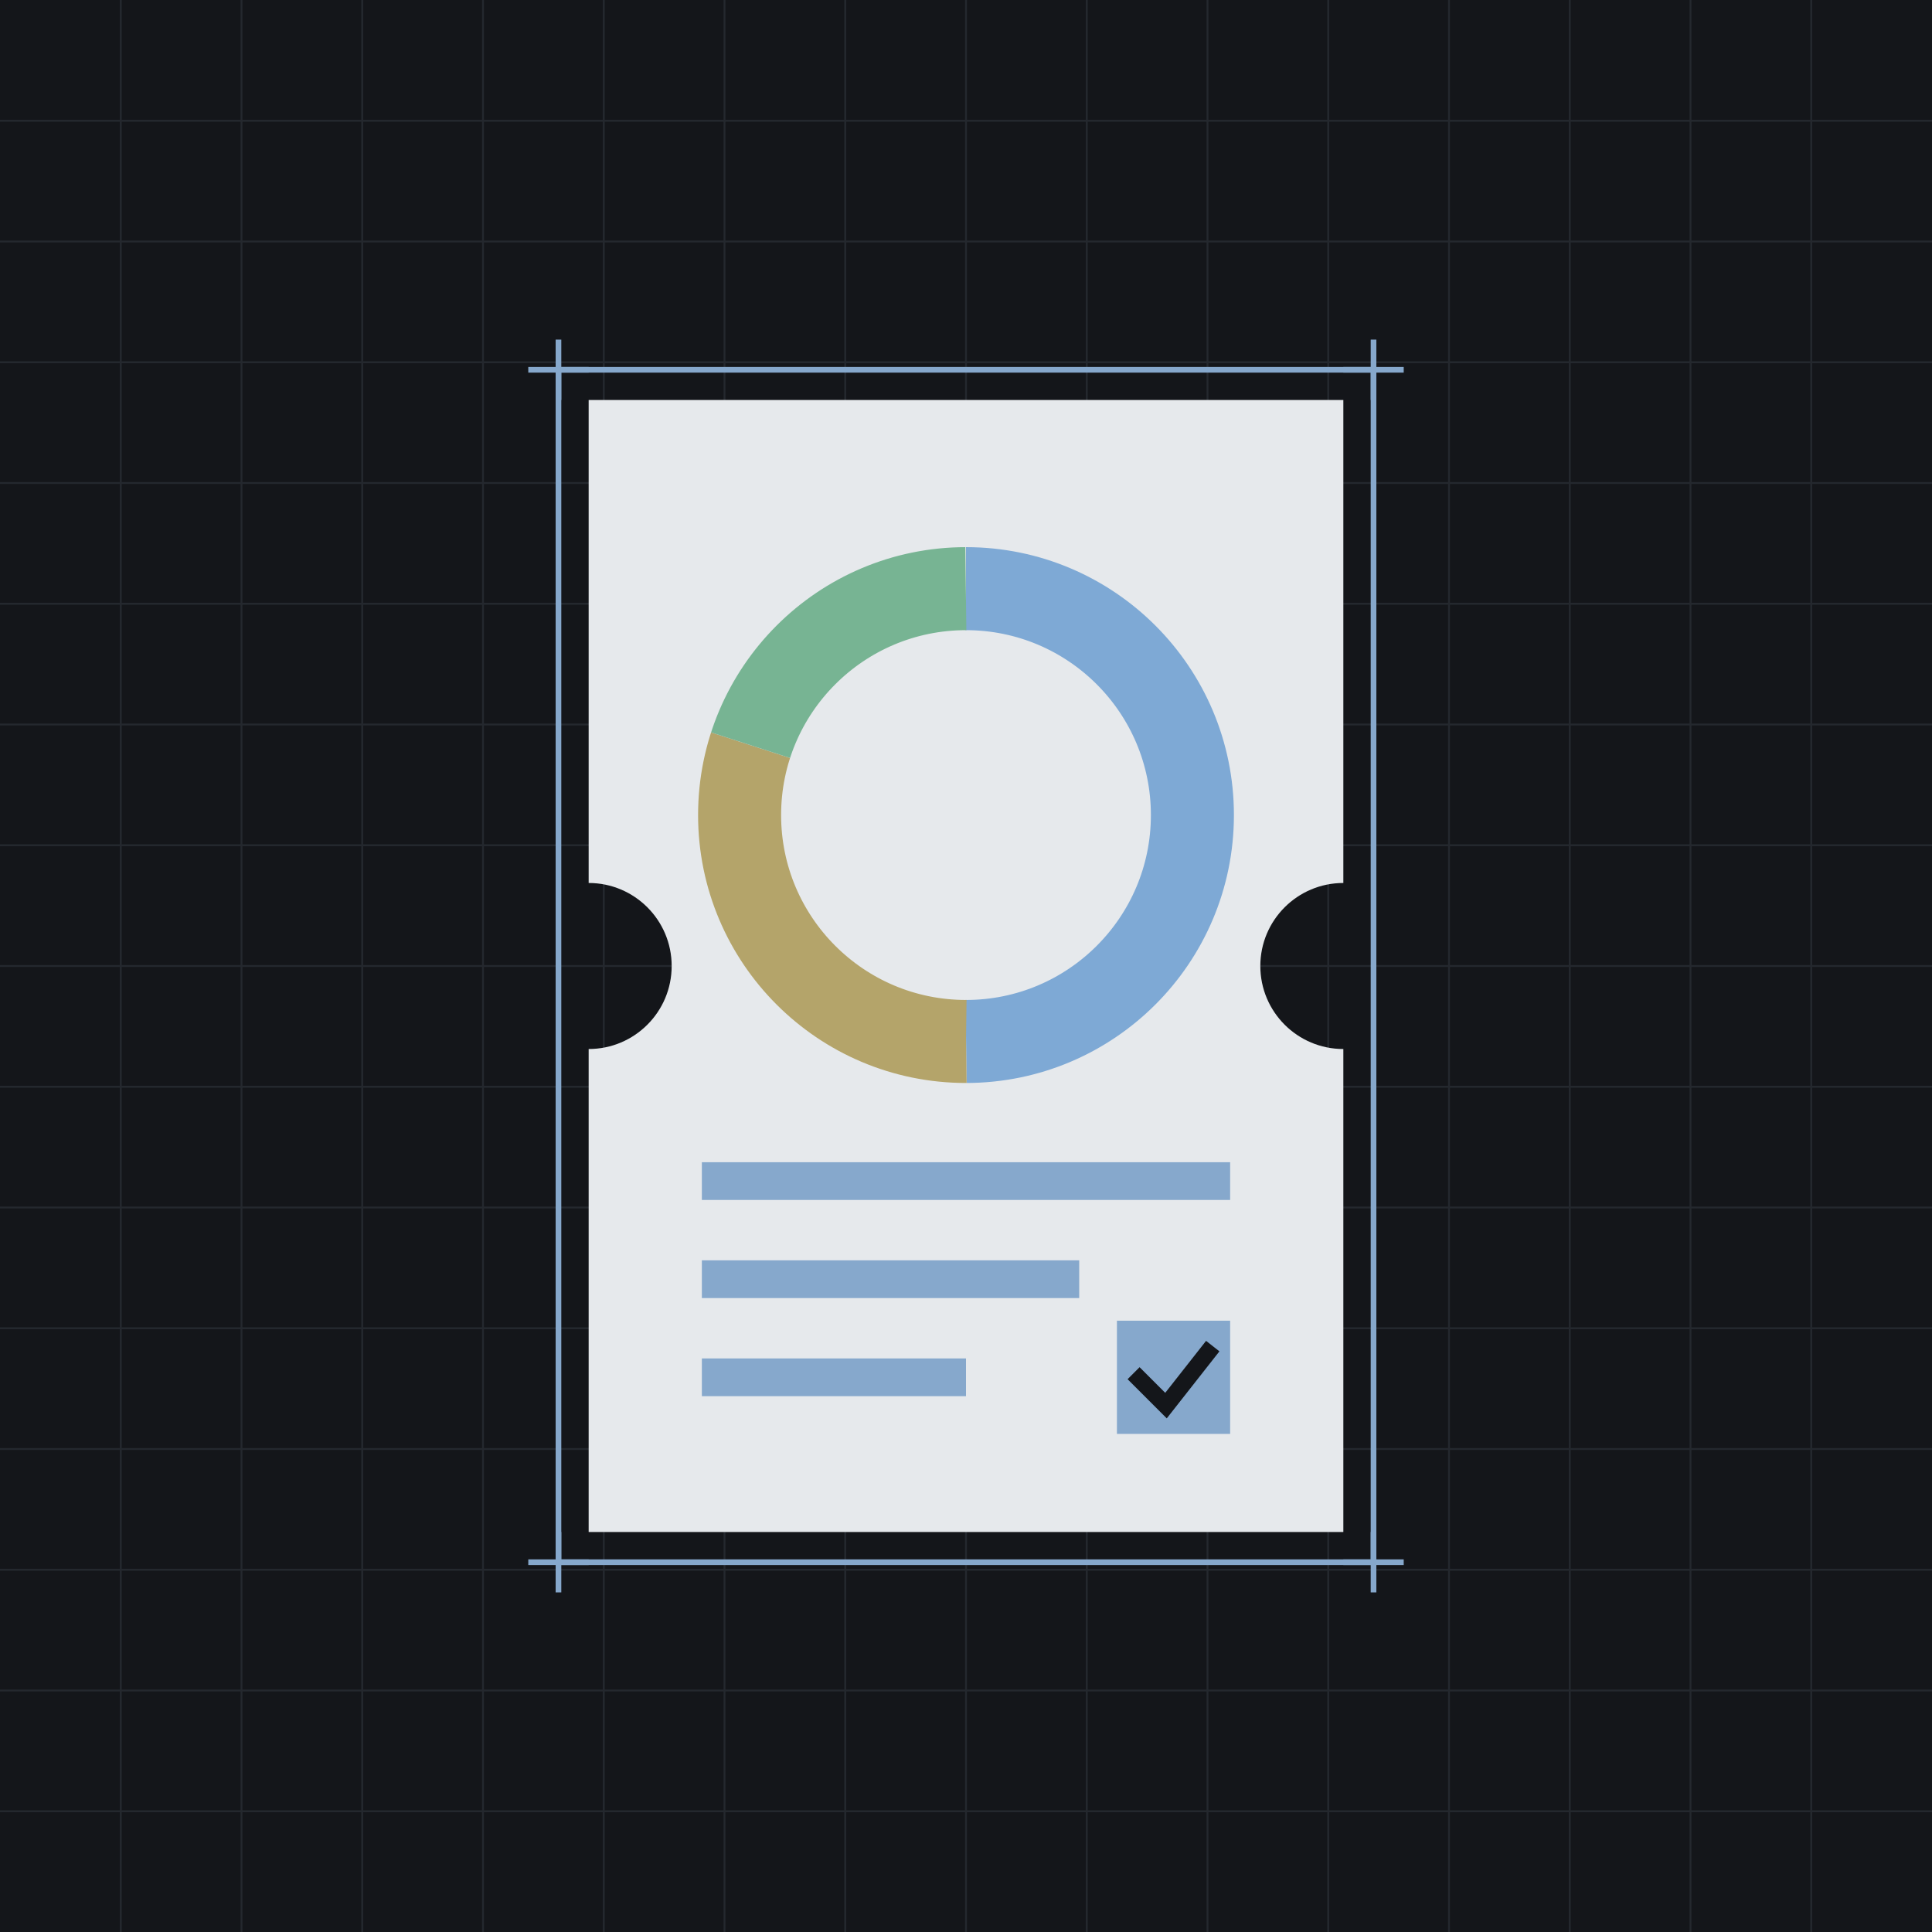
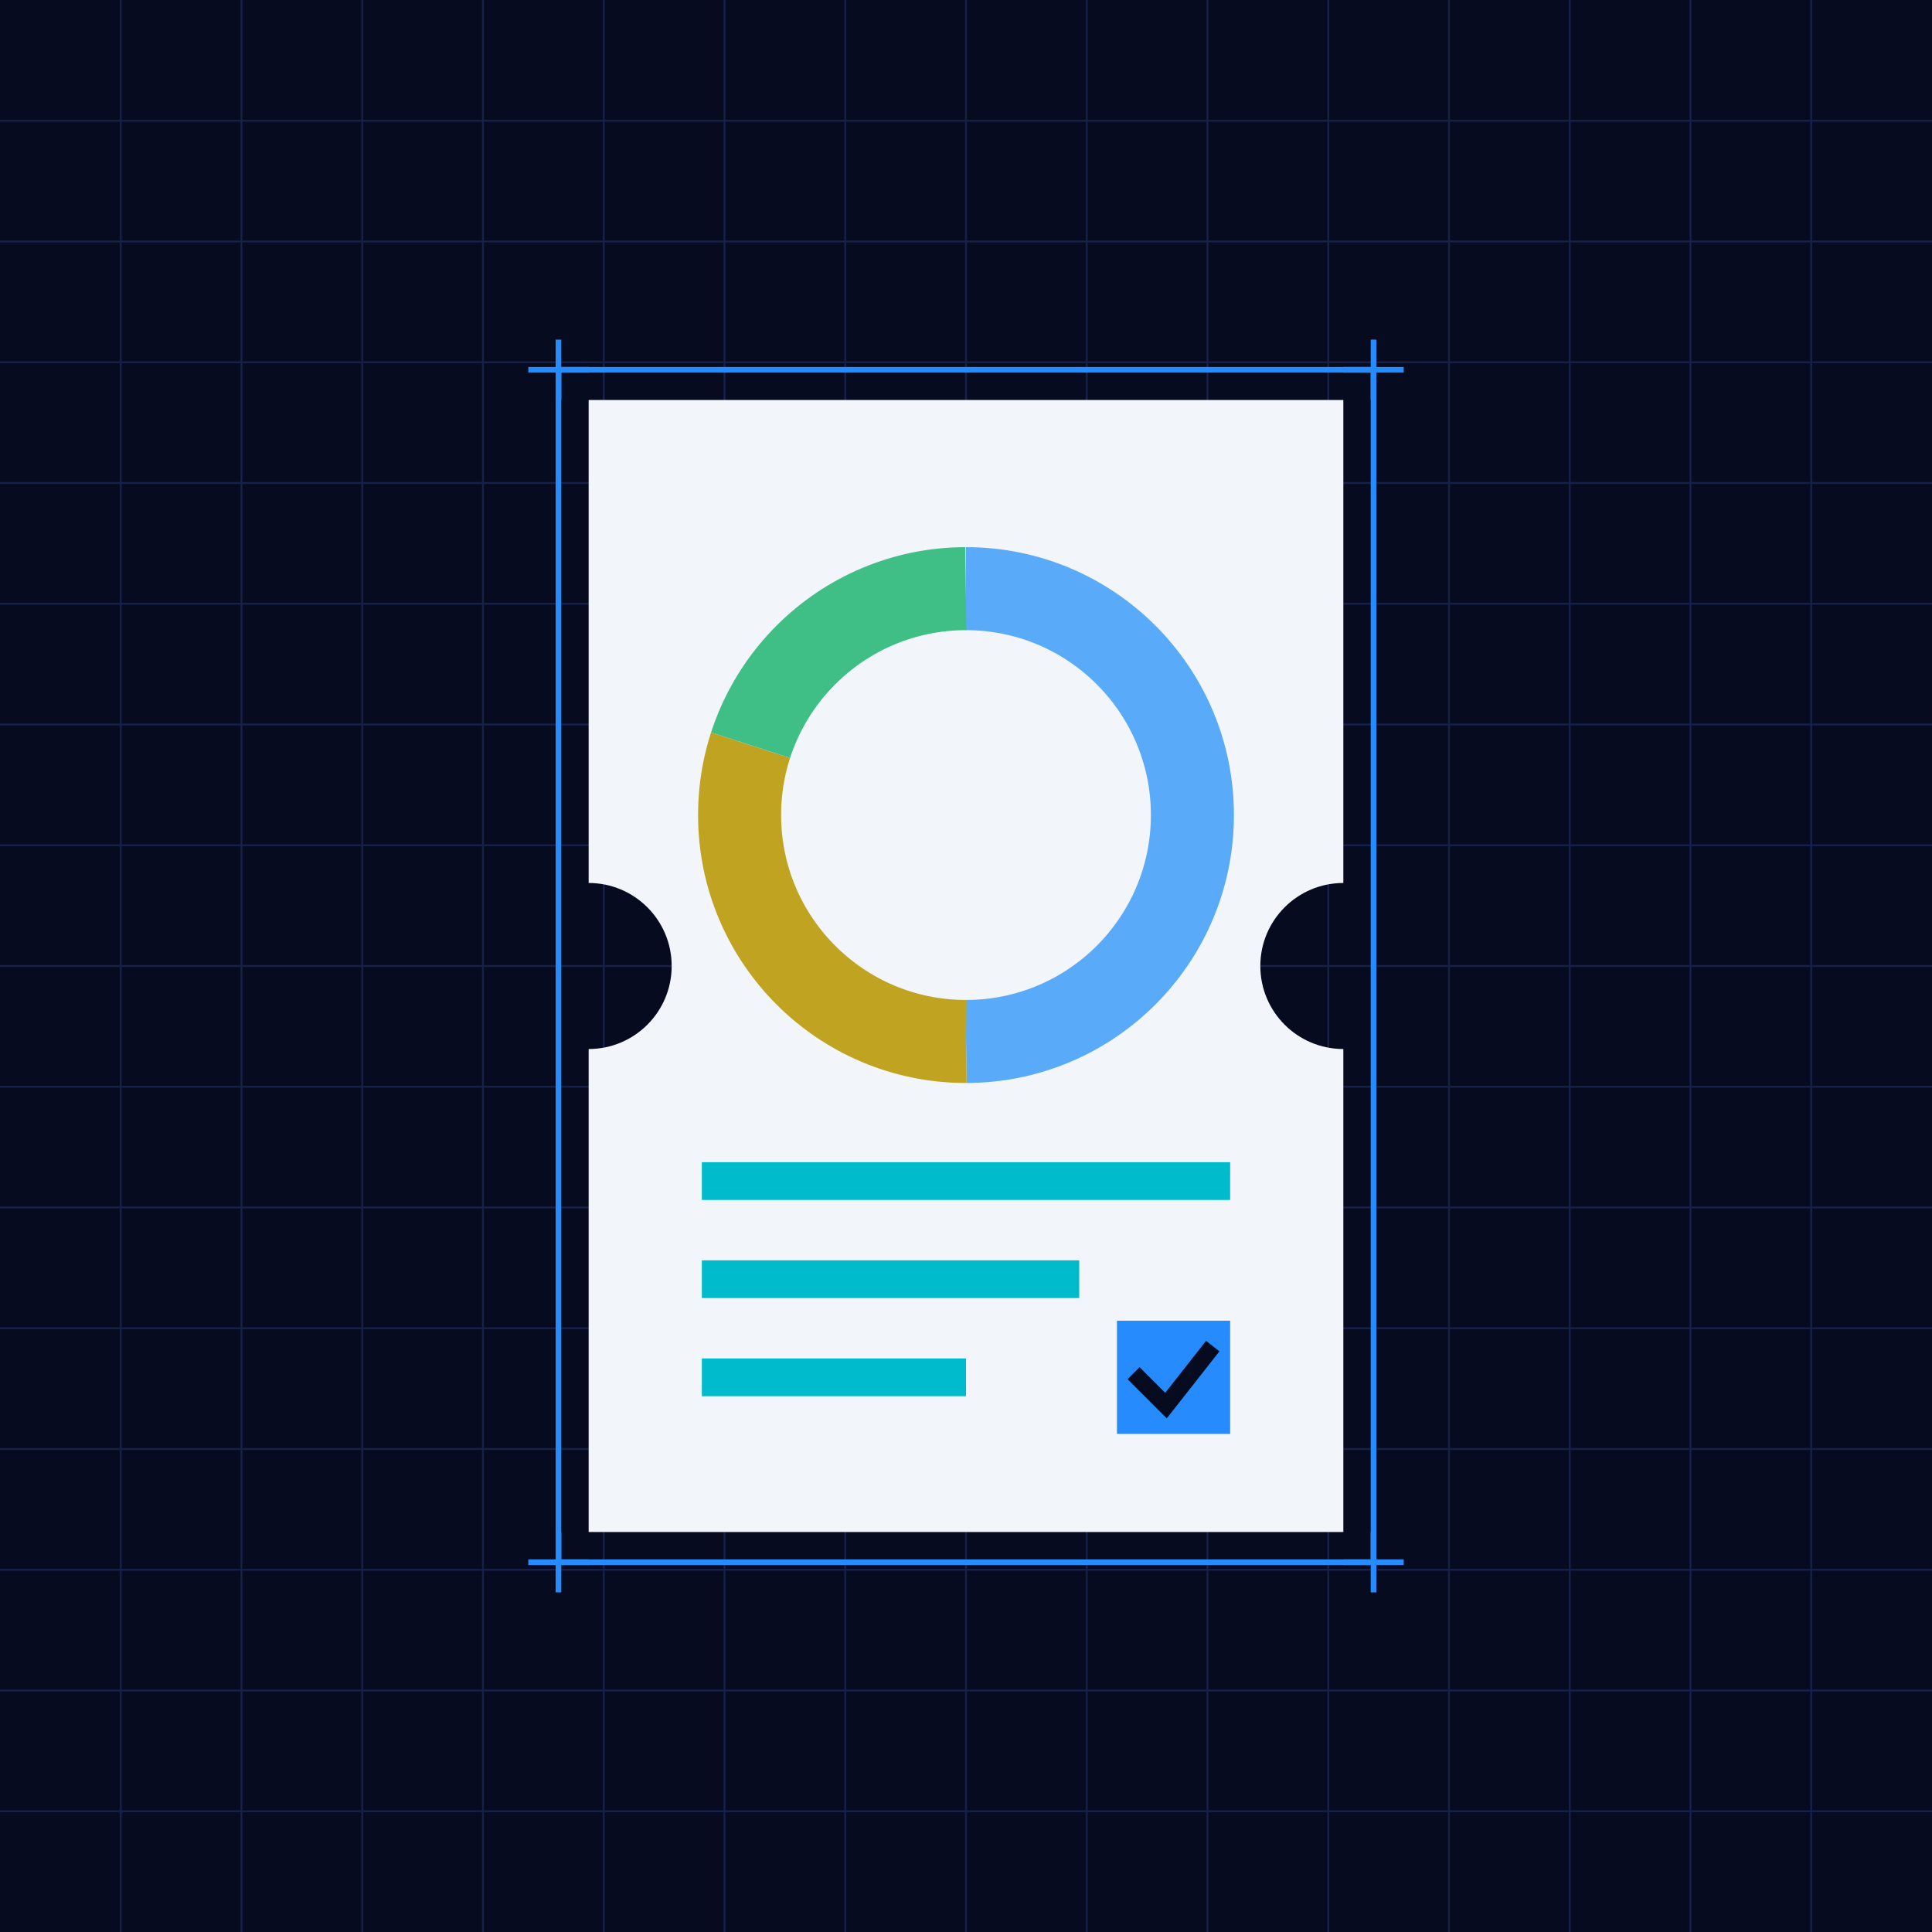
<svg xmlns="http://www.w3.org/2000/svg" viewBox="0 0 1024 1024" width="1024" height="1024">
-   <rect width="1024" height="1024" fill="#14161a" />
+   <rect width="1024" height="1024" fill="#070B1F" />
  <g id="grid">
-     <path d="M64 0 V1024 M0 64 H1024" stroke="#24282e" stroke-width="1" />
-     <path d="M128 0 V1024 M0 128 H1024" stroke="#24282e" stroke-width="1" />
-     <path d="M192 0 V1024 M0 192 H1024" stroke="#24282e" stroke-width="1" />
-     <path d="M256 0 V1024 M0 256 H1024" stroke="#24282e" stroke-width="1" />
-     <path d="M320 0 V1024 M0 320 H1024" stroke="#24282e" stroke-width="1" />
-     <path d="M384 0 V1024 M0 384 H1024" stroke="#24282e" stroke-width="1" />
-     <path d="M448 0 V1024 M0 448 H1024" stroke="#24282e" stroke-width="1" />
-     <path d="M512 0 V1024 M0 512 H1024" stroke="#24282e" stroke-width="1" />
-     <path d="M576 0 V1024 M0 576 H1024" stroke="#24282e" stroke-width="1" />
-     <path d="M640 0 V1024 M0 640 H1024" stroke="#24282e" stroke-width="1" />
-     <path d="M704 0 V1024 M0 704 H1024" stroke="#24282e" stroke-width="1" />
-     <path d="M768 0 V1024 M0 768 H1024" stroke="#24282e" stroke-width="1" />
-     <path d="M832 0 V1024 M0 832 H1024" stroke="#24282e" stroke-width="1" />
-     <path d="M896 0 V1024 M0 896 H1024" stroke="#24282e" stroke-width="1" />
-     <path d="M960 0 V1024 M0 960 H1024" stroke="#24282e" stroke-width="1" />
+     <path d="M64 0 V1024 M0 64 H1024" stroke="#162048" stroke-width="1" />
+     <path d="M128 0 V1024 M0 128 H1024" stroke="#162048" stroke-width="1" />
+     <path d="M192 0 V1024 M0 192 H1024" stroke="#162048" stroke-width="1" />
+     <path d="M256 0 V1024 M0 256 H1024" stroke="#162048" stroke-width="1" />
+     <path d="M320 0 V1024 M0 320 H1024" stroke="#162048" stroke-width="1" />
+     <path d="M384 0 V1024 M0 384 H1024" stroke="#162048" stroke-width="1" />
+     <path d="M448 0 V1024 M0 448 H1024" stroke="#162048" stroke-width="1" />
+     <path d="M512 0 V1024 M0 512 H1024" stroke="#162048" stroke-width="1" />
+     <path d="M576 0 V1024 M0 576 H1024" stroke="#162048" stroke-width="1" />
+     <path d="M640 0 V1024 M0 640 H1024" stroke="#162048" stroke-width="1" />
+     <path d="M704 0 V1024 M0 704 H1024" stroke="#162048" stroke-width="1" />
+     <path d="M768 0 V1024 M0 768 H1024" stroke="#162048" stroke-width="1" />
+     <path d="M832 0 V1024 M0 832 H1024" stroke="#162048" stroke-width="1" />
+     <path d="M896 0 V1024 M0 896 H1024" stroke="#162048" stroke-width="1" />
+     <path d="M960 0 V1024 M0 960 H1024" stroke="#162048" stroke-width="1" />
  </g>
  <g id="ticket">
-     <rect x="296" y="196" width="432" height="632" fill="none" stroke="#86a8cc" stroke-width="3" />
-     <path d="M280 196 H312 M296 180 V212" stroke="#86a8cc" stroke-width="3" />
-     <path d="M712 196 H744 M728 180 V212" stroke="#86a8cc" stroke-width="3" />
-     <path d="M280 828 H312 M296 812 V844" stroke="#86a8cc" stroke-width="3" />
-     <path d="M712 828 H744 M728 812 V844" stroke="#86a8cc" stroke-width="3" />
-     <path d="M312 212 H712 V468 A44 44 0 0 0 712 556 V812 H312 V556 A44 44 0 0 0 312 468 Z" fill="#e6e9ec" />
-     <circle cx="512" cy="432" r="120" fill="none" stroke="#7ea9d5" stroke-width="44" stroke-dasharray="376.99 753.98" stroke-dashoffset="0.00" transform="rotate(-90 512 432)" />
-     <circle cx="512" cy="432" r="120" fill="none" stroke="#b4a46a" stroke-width="44" stroke-dasharray="226.19 753.98" stroke-dashoffset="-376.99" transform="rotate(-90 512 432)" />
-     <circle cx="512" cy="432" r="120" fill="none" stroke="#77b493" stroke-width="44" stroke-dasharray="150.80 753.98" stroke-dashoffset="-603.19" transform="rotate(-90 512 432)" />
-     <rect x="372" y="616" width="280" height="20" fill="#86a8cc" />
-     <rect x="372" y="668" width="200" height="20" fill="#86a8cc" />
-     <rect x="372" y="720" width="140" height="20" fill="#86a8cc" />
-     <rect x="592" y="700" width="60" height="60" fill="#86a8cc" />
-     <path d="M604 731 L618 745 L640 717" fill="none" stroke="#14161a" stroke-width="9" stroke-linecap="square" />
+     <rect x="296" y="196" width="432" height="632" fill="none" stroke="#268bfc" stroke-width="3" />
+     <path d="M280 196 H312 M296 180 V212" stroke="#268bfc" stroke-width="3" />
+     <path d="M712 196 H744 M728 180 V212" stroke="#268bfc" stroke-width="3" />
+     <path d="M280 828 H312 M296 812 V844" stroke="#268bfc" stroke-width="3" />
+     <path d="M712 828 H744 M728 812 V844" stroke="#268bfc" stroke-width="3" />
+     <path d="M312 212 H712 V468 A44 44 0 0 0 712 556 V812 H312 V556 A44 44 0 0 0 312 468 Z" fill="#F2F5FA" />
+     <circle cx="512" cy="432" r="120" fill="none" stroke="#59aaf8" stroke-width="44" stroke-dasharray="376.99 753.98" stroke-dashoffset="0.00" transform="rotate(-90 512 432)" />
+     <circle cx="512" cy="432" r="120" fill="none" stroke="#c0a320" stroke-width="44" stroke-dasharray="226.19 753.98" stroke-dashoffset="-376.99" transform="rotate(-90 512 432)" />
+     <circle cx="512" cy="432" r="120" fill="none" stroke="#3fbf86" stroke-width="44" stroke-dasharray="150.80 753.98" stroke-dashoffset="-603.19" transform="rotate(-90 512 432)" />
+     <rect x="372" y="616" width="280" height="20" fill="#00bbcb" />
+     <rect x="372" y="668" width="200" height="20" fill="#00bbcb" />
+     <rect x="372" y="720" width="140" height="20" fill="#00bbcb" />
+     <rect x="592" y="700" width="60" height="60" fill="#268bfc" />
+     <path d="M604 731 L618 745 L640 717" fill="none" stroke="#070B1F" stroke-width="9" stroke-linecap="square" />
  </g>
</svg>
